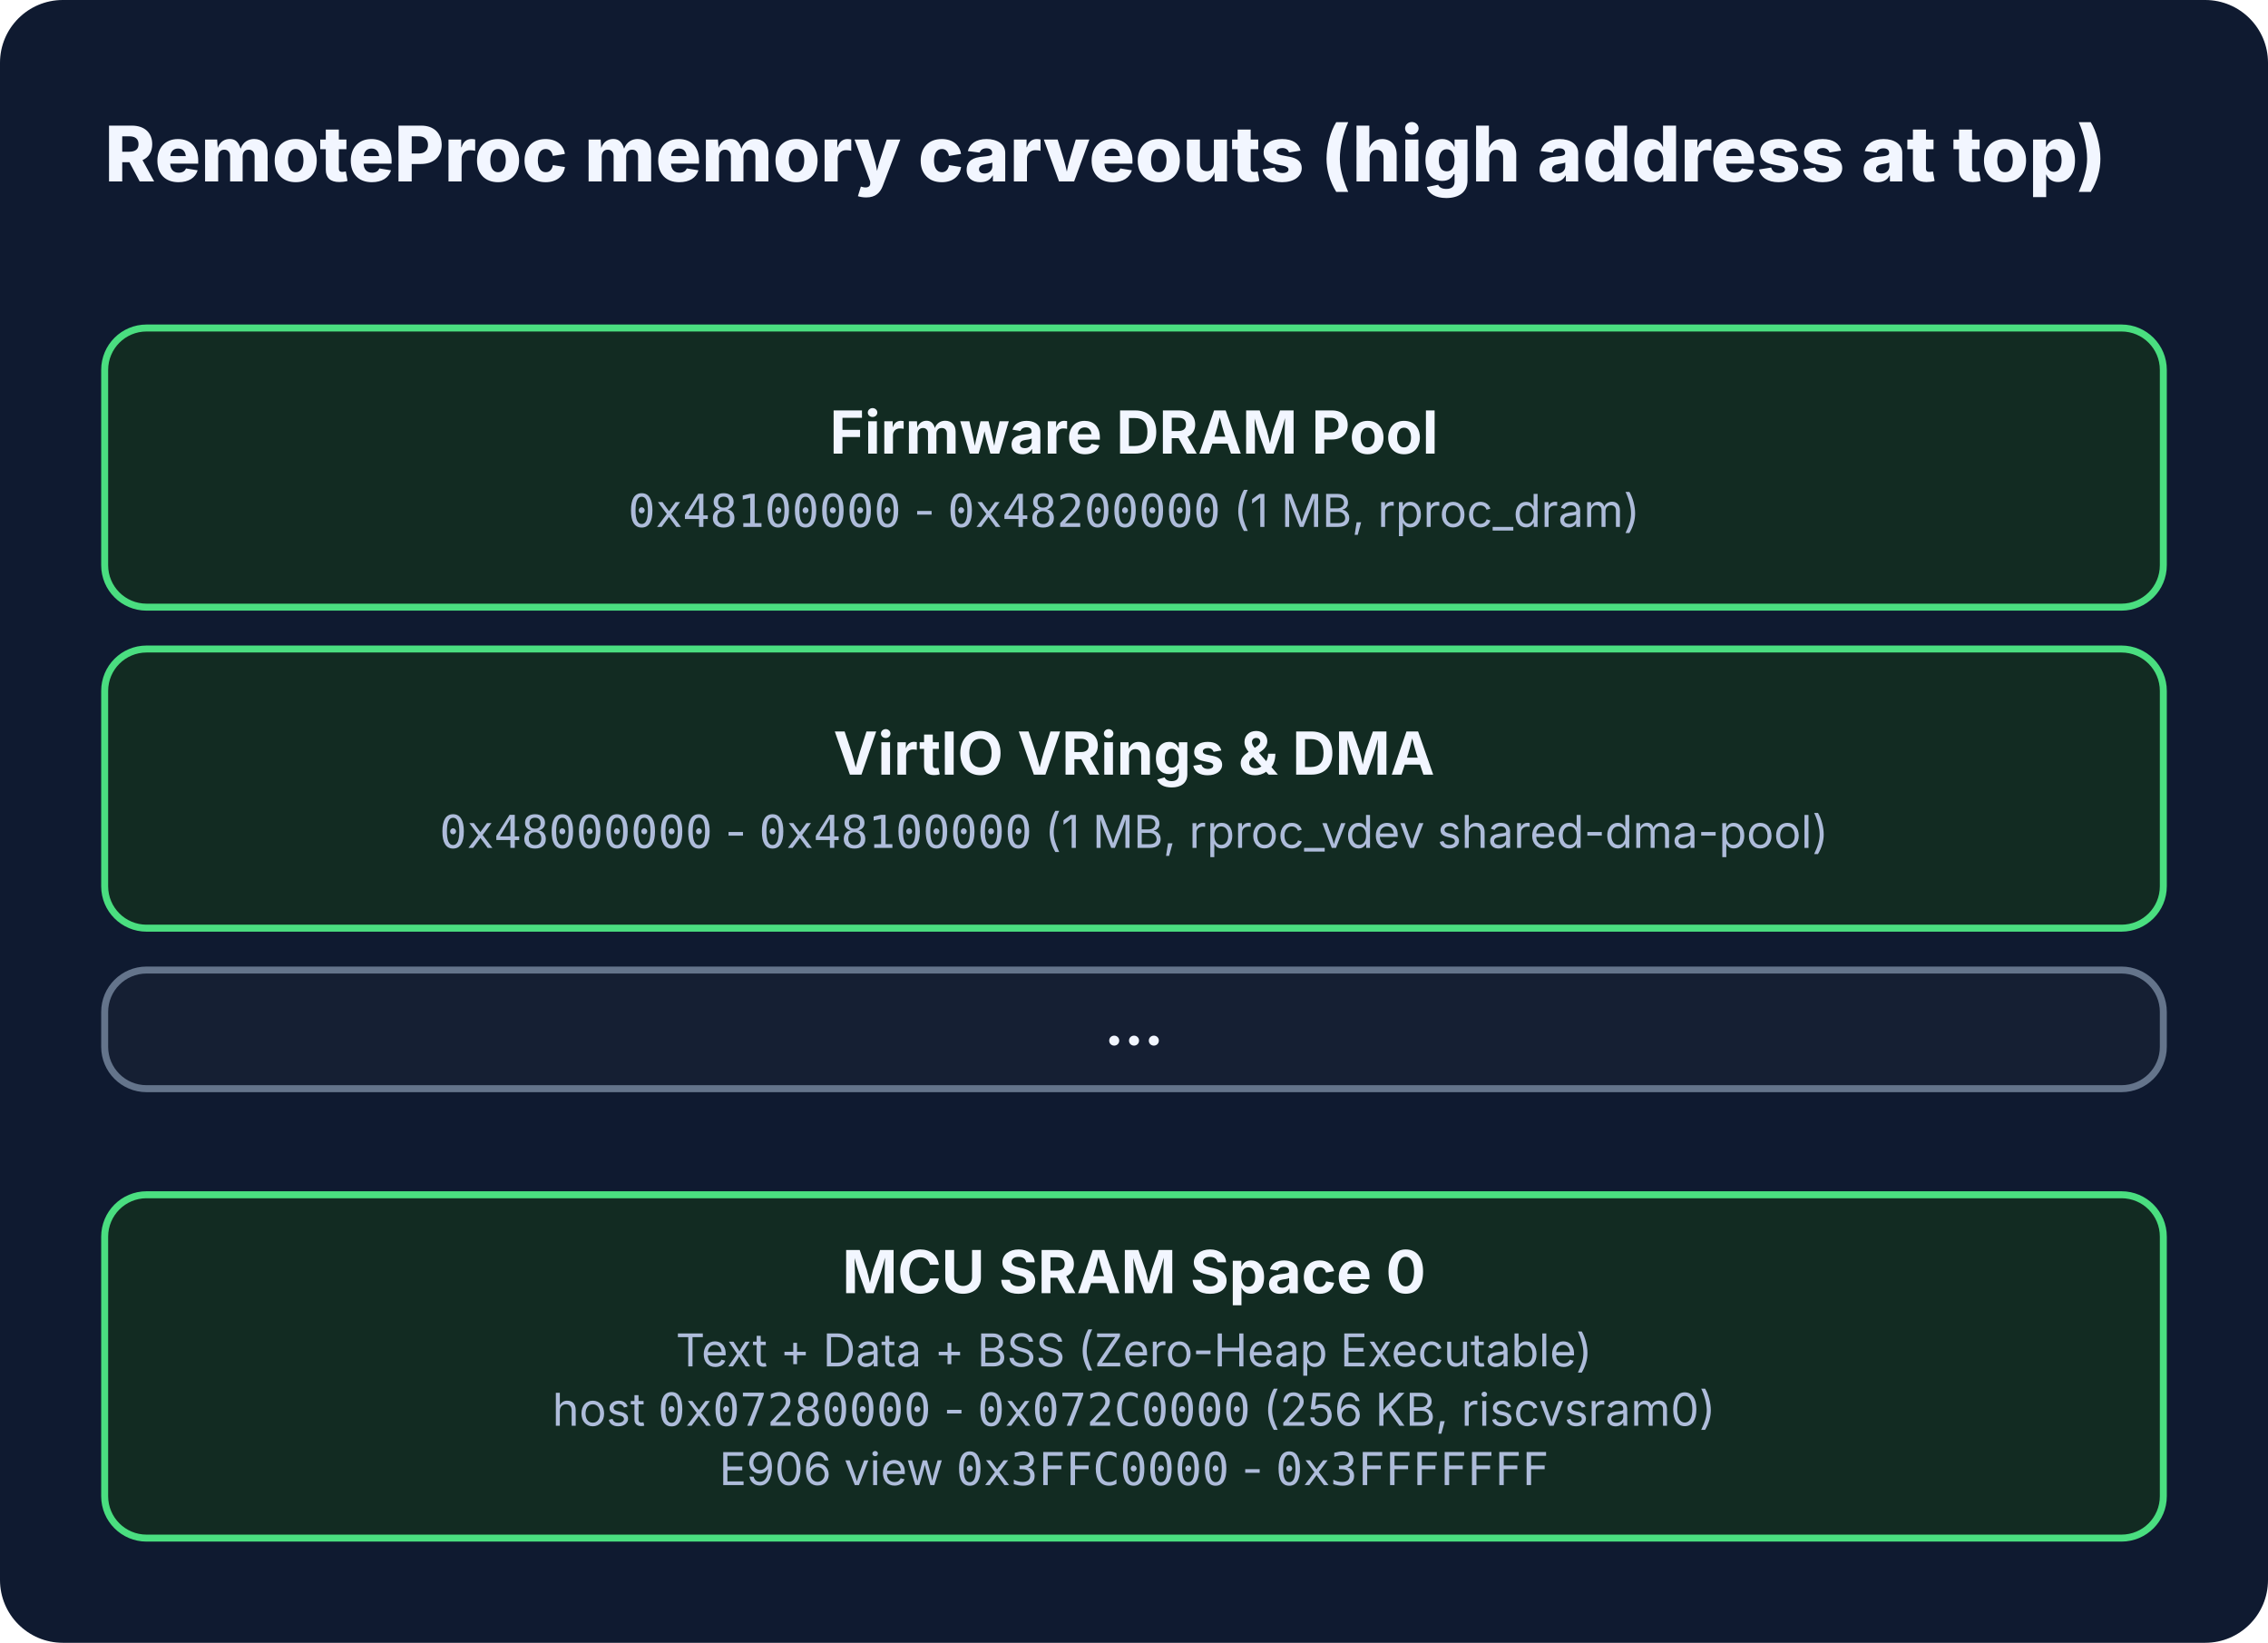
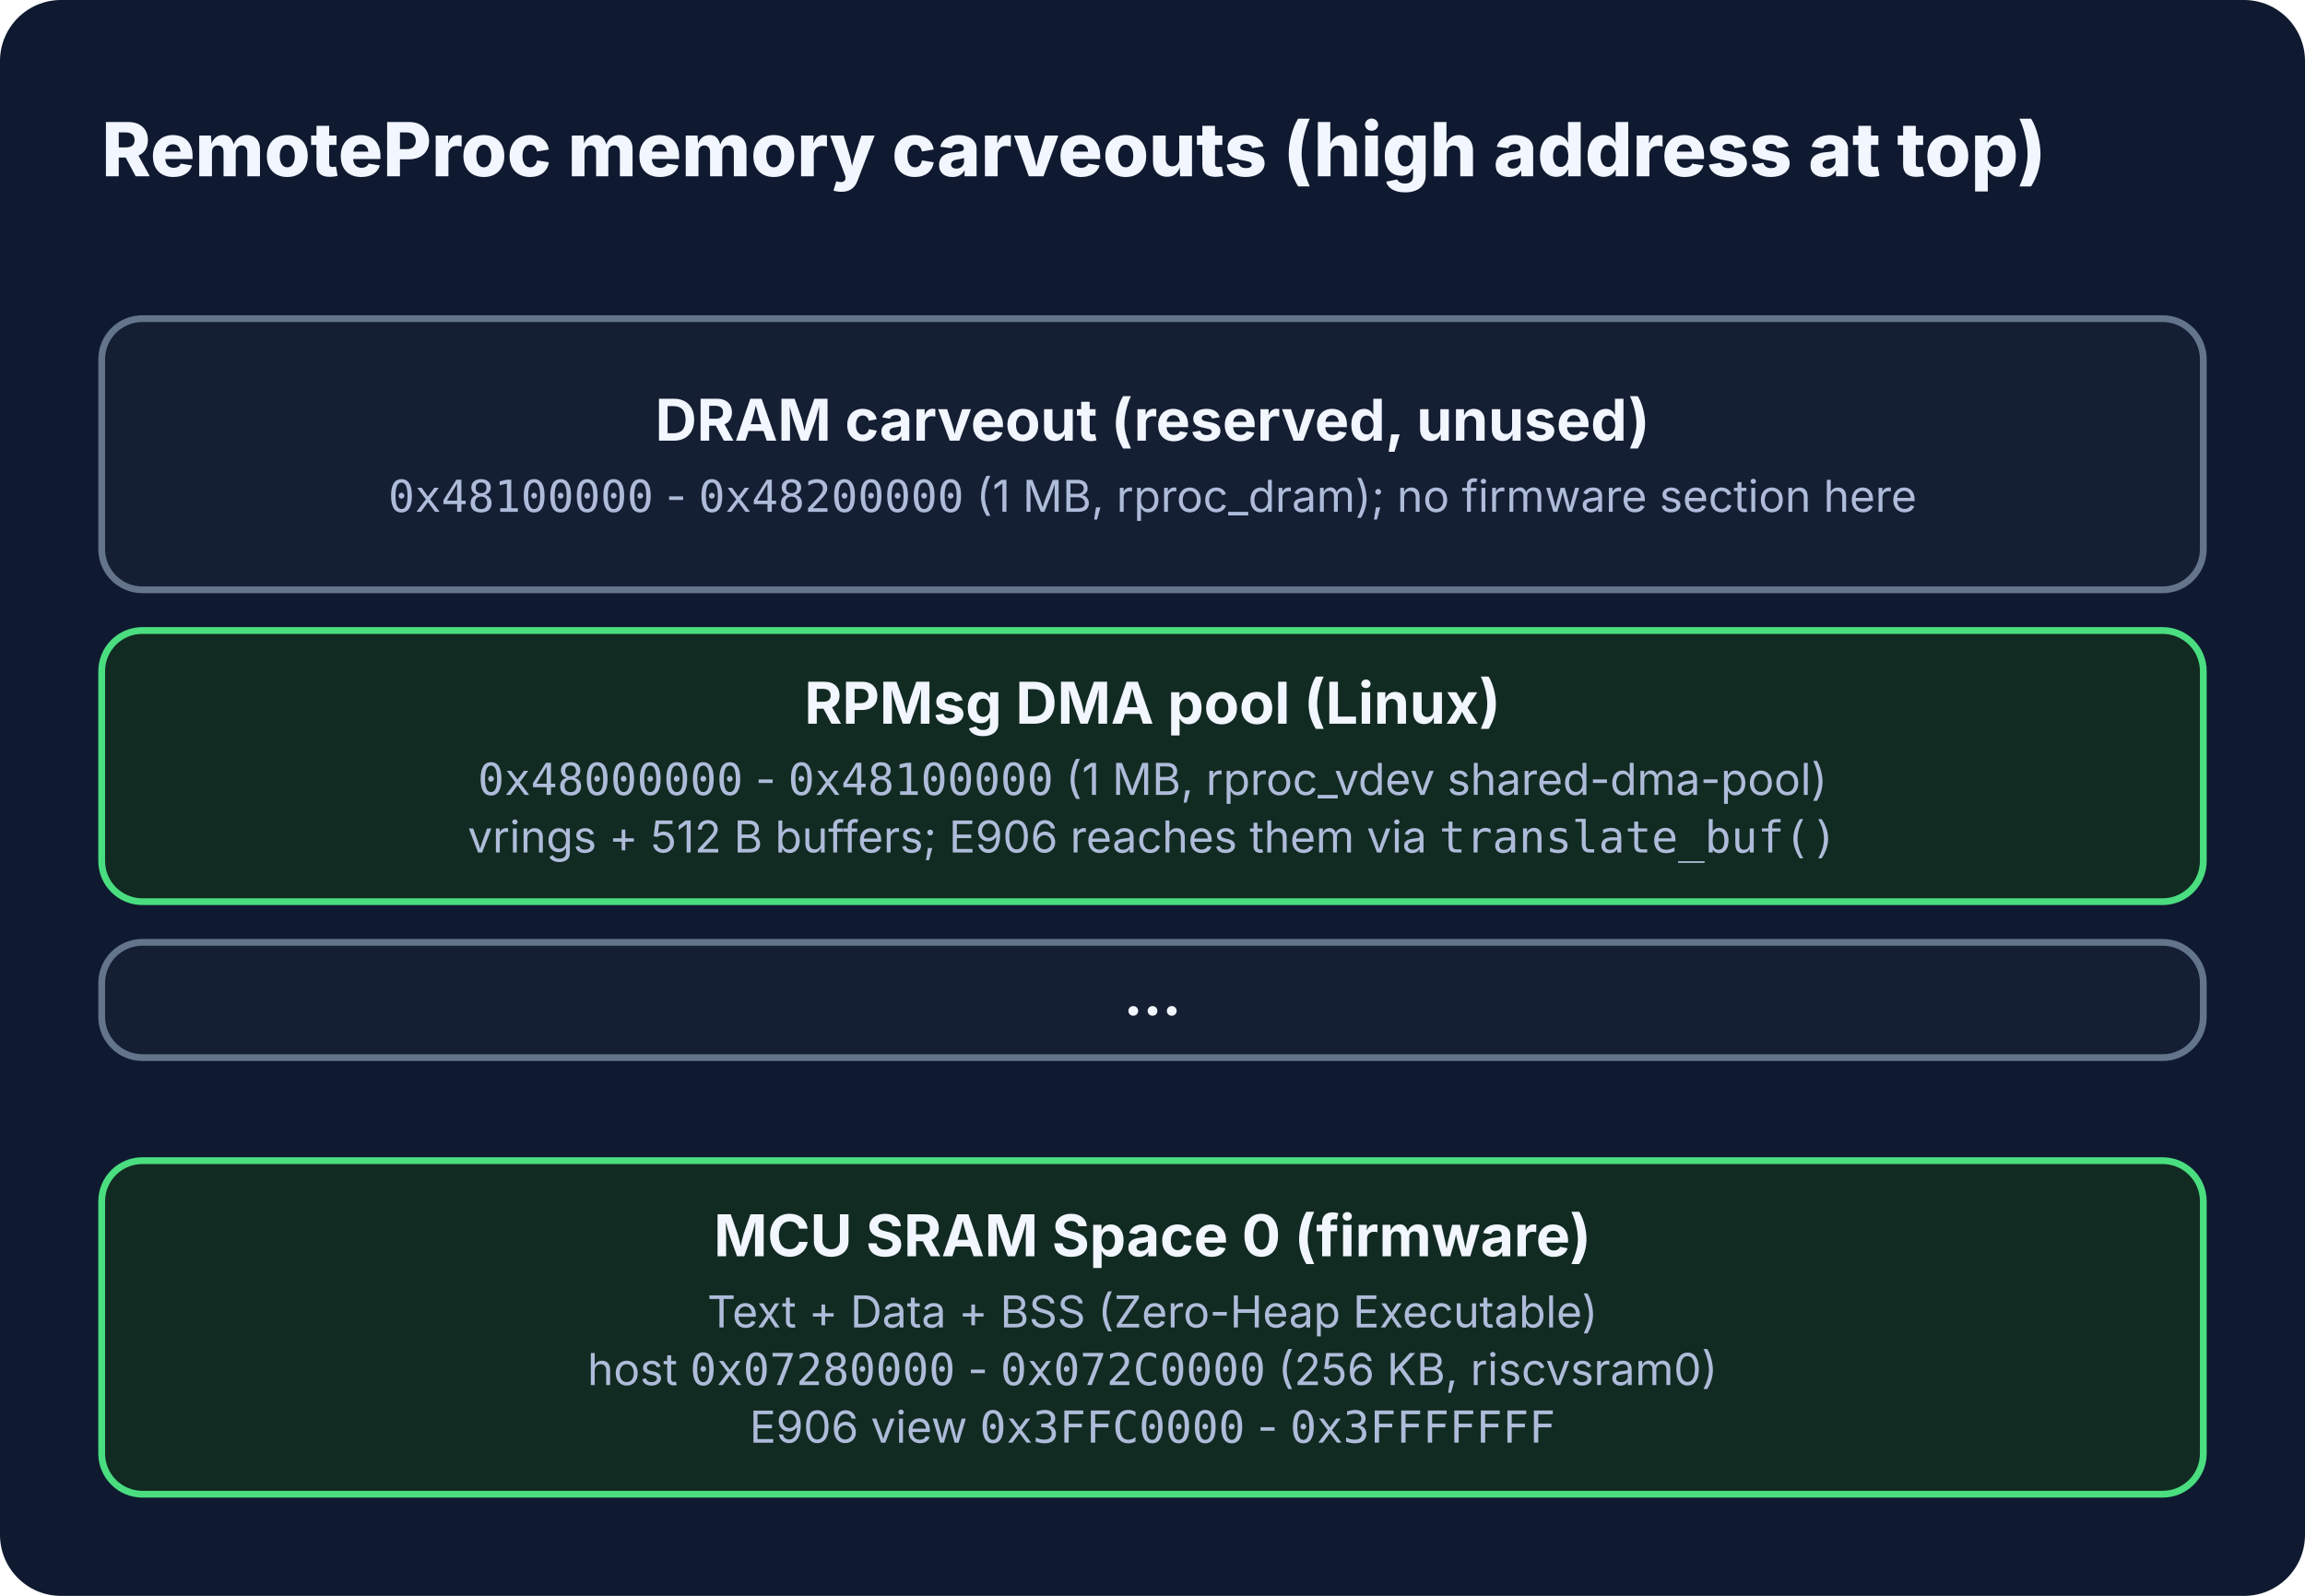
- <svg xmlns="http://www.w3.org/2000/svg" viewBox="0 0 650 470.8" width="650" height="470.8" role="img" aria-labelledby="t d">
+ <svg xmlns="http://www.w3.org/2000/svg" viewBox="0 0 680 470.8" width="680" height="470.8" role="img" aria-labelledby="t d">
  <defs>
    <marker id="a42d8f5" viewBox="0 0 10 10" refX="9" refY="5" markerWidth="8" markerHeight="8" orient="auto">
      <path d="M0 0 L10 5 L0 10 Z" fill="#42d8f5" />
    </marker>
    <marker id="a42d8f5s" viewBox="0 0 10 10" refX="1" refY="5" markerWidth="8" markerHeight="8" orient="auto">
      <path d="M10 0 L0 5 L10 10 Z" fill="#42d8f5" />
    </marker>
    <marker id="a4ade80" viewBox="0 0 10 10" refX="9" refY="5" markerWidth="8" markerHeight="8" orient="auto">
      <path d="M0 0 L10 5 L0 10 Z" fill="#4ade80" />
    </marker>
    <marker id="a4ade80s" viewBox="0 0 10 10" refX="1" refY="5" markerWidth="8" markerHeight="8" orient="auto">
      <path d="M10 0 L0 5 L10 10 Z" fill="#4ade80" />
    </marker>
    <marker id="a64748b" viewBox="0 0 10 10" refX="9" refY="5" markerWidth="8" markerHeight="8" orient="auto">
      <path d="M0 0 L10 5 L0 10 Z" fill="#64748b" />
    </marker>
    <marker id="a64748bs" viewBox="0 0 10 10" refX="1" refY="5" markerWidth="8" markerHeight="8" orient="auto">
      <path d="M10 0 L0 5 L10 10 Z" fill="#64748b" />
    </marker>
    <marker id="a7dd3fc" viewBox="0 0 10 10" refX="9" refY="5" markerWidth="8" markerHeight="8" orient="auto">
      <path d="M0 0 L10 5 L0 10 Z" fill="#7dd3fc" />
    </marker>
    <marker id="a7dd3fcs" viewBox="0 0 10 10" refX="1" refY="5" markerWidth="8" markerHeight="8" orient="auto">
      <path d="M10 0 L0 5 L10 10 Z" fill="#7dd3fc" />
    </marker>
    <marker id="a9fb3d9" viewBox="0 0 10 10" refX="9" refY="5" markerWidth="8" markerHeight="8" orient="auto">
      <path d="M0 0 L10 5 L0 10 Z" fill="#9fb3d9" />
    </marker>
    <marker id="a9fb3d9s" viewBox="0 0 10 10" refX="1" refY="5" markerWidth="8" markerHeight="8" orient="auto">
      <path d="M10 0 L0 5 L10 10 Z" fill="#9fb3d9" />
    </marker>
    <marker id="ab79cff" viewBox="0 0 10 10" refX="9" refY="5" markerWidth="8" markerHeight="8" orient="auto">
      <path d="M0 0 L10 5 L0 10 Z" fill="#b79cff" />
    </marker>
    <marker id="ab79cffs" viewBox="0 0 10 10" refX="1" refY="5" markerWidth="8" markerHeight="8" orient="auto">
      <path d="M10 0 L0 5 L10 10 Z" fill="#b79cff" />
    </marker>
    <marker id="af5b942" viewBox="0 0 10 10" refX="9" refY="5" markerWidth="8" markerHeight="8" orient="auto">
      <path d="M0 0 L10 5 L0 10 Z" fill="#f5b942" />
    </marker>
    <marker id="af5b942s" viewBox="0 0 10 10" refX="1" refY="5" markerWidth="8" markerHeight="8" orient="auto">
      <path d="M10 0 L0 5 L10 10 Z" fill="#f5b942" />
    </marker>
    <marker id="af87171" viewBox="0 0 10 10" refX="9" refY="5" markerWidth="8" markerHeight="8" orient="auto">
      <path d="M0 0 L10 5 L0 10 Z" fill="#f87171" />
    </marker>
    <marker id="af87171s" viewBox="0 0 10 10" refX="1" refY="5" markerWidth="8" markerHeight="8" orient="auto">
      <path d="M10 0 L0 5 L10 10 Z" fill="#f87171" />
    </marker>
  </defs>
  <rect width="100%" height="100%" rx="18" fill="#0f1a30" />
  <text x="30" y="52" font-family="Inter, 'Segoe UI', Helvetica, Arial, sans-serif" font-size="22" font-weight="800" fill="#f2f6ff" text-anchor="start">RemoteProc memory carveouts (high address at top)</text>
-   <rect x="30" y="94" width="590" height="80" rx="12" fill="#122b22" stroke="#4ade80" stroke-width="2" />
-   <text x="325" y="130" font-family="Inter, 'Segoe UI', Helvetica, Arial, sans-serif" font-size="17" font-weight="700" fill="#f2f6ff" text-anchor="middle">Firmware DRAM Pool</text>
-   <text x="325" y="151" font-family="Inter, 'Segoe UI', Helvetica, Arial, sans-serif" font-size="13" font-weight="400" fill="#aebcda" text-anchor="middle">
-     <tspan font-family="'JetBrains Mono', 'DejaVu Sans Mono', Menlo, Consolas, monospace">0x48100000</tspan> - <tspan font-family="'JetBrains Mono', 'DejaVu Sans Mono', Menlo, Consolas, monospace">0x48200000</tspan> (1 MB, rproc_dram)</text>
-   <rect x="30" y="186" width="590" height="80" rx="12" fill="#122b22" stroke="#4ade80" stroke-width="2" />
-   <text x="325" y="222" font-family="Inter, 'Segoe UI', Helvetica, Arial, sans-serif" font-size="17" font-weight="700" fill="#f2f6ff" text-anchor="middle">VirtIO VRings &amp; DMA</text>
-   <text x="325" y="243" font-family="Inter, 'Segoe UI', Helvetica, Arial, sans-serif" font-size="13" font-weight="400" fill="#aebcda" text-anchor="middle">
+   <rect x="30" y="94" width="620" height="80" rx="12" fill="#151f33" stroke="#64748b" stroke-width="2" />
+   <text x="340" y="130" font-family="Inter, 'Segoe UI', Helvetica, Arial, sans-serif" font-size="17" font-weight="700" fill="#f2f6ff" text-anchor="middle">DRAM carveout (reserved, unused)</text>
+   <text x="340" y="151" font-family="Inter, 'Segoe UI', Helvetica, Arial, sans-serif" font-size="13" font-weight="400" fill="#aebcda" text-anchor="middle">
+     <tspan font-family="'JetBrains Mono', 'DejaVu Sans Mono', Menlo, Consolas, monospace">0x48100000</tspan> - <tspan font-family="'JetBrains Mono', 'DejaVu Sans Mono', Menlo, Consolas, monospace">0x48200000</tspan> (1 MB, rproc_dram); no firmware section here</text>
+   <rect x="30" y="186" width="620" height="80" rx="12" fill="#122b22" stroke="#4ade80" stroke-width="2" />
+   <text x="340" y="213.5" font-family="Inter, 'Segoe UI', Helvetica, Arial, sans-serif" font-size="17" font-weight="700" fill="#f2f6ff" text-anchor="middle">RPMsg DMA pool (Linux)</text>
+   <text x="340" y="234.5" font-family="Inter, 'Segoe UI', Helvetica, Arial, sans-serif" font-size="13" font-weight="400" fill="#aebcda" text-anchor="middle">
    <tspan font-family="'JetBrains Mono', 'DejaVu Sans Mono', Menlo, Consolas, monospace">0x48000000</tspan> - <tspan font-family="'JetBrains Mono', 'DejaVu Sans Mono', Menlo, Consolas, monospace">0x48100000</tspan> (1 MB, rproc_vdev shared-dma-pool)</text>
-   <rect x="30" y="278" width="590" height="34" rx="12" fill="#151f33" stroke="#64748b" stroke-width="2" />
-   <text x="325" y="299.5" font-family="Inter, 'Segoe UI', Helvetica, Arial, sans-serif" font-size="17" font-weight="700" fill="#f2f6ff" text-anchor="middle">...</text>
-   <rect x="30" y="342.4" width="590" height="98.4" rx="12" fill="#122b22" stroke="#4ade80" stroke-width="2" />
-   <text x="325" y="370.6" font-family="Inter, 'Segoe UI', Helvetica, Arial, sans-serif" font-size="17" font-weight="700" fill="#f2f6ff" text-anchor="middle">MCU SRAM Space 0</text>
-   <text x="325" y="391.6" font-family="Inter, 'Segoe UI', Helvetica, Arial, sans-serif" font-size="13" font-weight="400" fill="#aebcda" text-anchor="middle">Text + Data + BSS (Zero-Heap Executable)</text>
-   <text x="325" y="408.6" font-family="Inter, 'Segoe UI', Helvetica, Arial, sans-serif" font-size="13" font-weight="400" fill="#aebcda" text-anchor="middle">host <tspan font-family="'JetBrains Mono', 'DejaVu Sans Mono', Menlo, Consolas, monospace">0x07280000</tspan> - <tspan font-family="'JetBrains Mono', 'DejaVu Sans Mono', Menlo, Consolas, monospace">0x072C0000</tspan> (256 KB, riscvsram0)</text>
-   <text x="325" y="425.6" font-family="Inter, 'Segoe UI', Helvetica, Arial, sans-serif" font-size="13" font-weight="400" fill="#aebcda" text-anchor="middle">E906 view <tspan font-family="'JetBrains Mono', 'DejaVu Sans Mono', Menlo, Consolas, monospace">0x3FFC0000</tspan> - <tspan font-family="'JetBrains Mono', 'DejaVu Sans Mono', Menlo, Consolas, monospace">0x3FFFFFFF</tspan>
+   <text x="340" y="251.5" font-family="Inter, 'Segoe UI', Helvetica, Arial, sans-serif" font-size="13" font-weight="400" fill="#aebcda" text-anchor="middle">vrings + 512 B buffers; E906 reaches them via <tspan font-family="'JetBrains Mono', 'DejaVu Sans Mono', Menlo, Consolas, monospace">translate_buf()</tspan>
+   </text>
+   <rect x="30" y="278" width="620" height="34" rx="12" fill="#151f33" stroke="#64748b" stroke-width="2" />
+   <text x="340" y="299.5" font-family="Inter, 'Segoe UI', Helvetica, Arial, sans-serif" font-size="17" font-weight="700" fill="#f2f6ff" text-anchor="middle">...</text>
+   <rect x="30" y="342.4" width="620" height="98.4" rx="12" fill="#122b22" stroke="#4ade80" stroke-width="2" />
+   <text x="340" y="370.6" font-family="Inter, 'Segoe UI', Helvetica, Arial, sans-serif" font-size="17" font-weight="700" fill="#f2f6ff" text-anchor="middle">MCU SRAM Space 0 (firmware)</text>
+   <text x="340" y="391.6" font-family="Inter, 'Segoe UI', Helvetica, Arial, sans-serif" font-size="13" font-weight="400" fill="#aebcda" text-anchor="middle">Text + Data + BSS (Zero-Heap Executable)</text>
+   <text x="340" y="408.6" font-family="Inter, 'Segoe UI', Helvetica, Arial, sans-serif" font-size="13" font-weight="400" fill="#aebcda" text-anchor="middle">host <tspan font-family="'JetBrains Mono', 'DejaVu Sans Mono', Menlo, Consolas, monospace">0x07280000</tspan> - <tspan font-family="'JetBrains Mono', 'DejaVu Sans Mono', Menlo, Consolas, monospace">0x072C0000</tspan> (256 KB, riscvsram0)</text>
+   <text x="340" y="425.6" font-family="Inter, 'Segoe UI', Helvetica, Arial, sans-serif" font-size="13" font-weight="400" fill="#aebcda" text-anchor="middle">E906 view <tspan font-family="'JetBrains Mono', 'DejaVu Sans Mono', Menlo, Consolas, monospace">0x3FFC0000</tspan> - <tspan font-family="'JetBrains Mono', 'DejaVu Sans Mono', Menlo, Consolas, monospace">0x3FFFFFFF</tspan>
  </text>
</svg>
